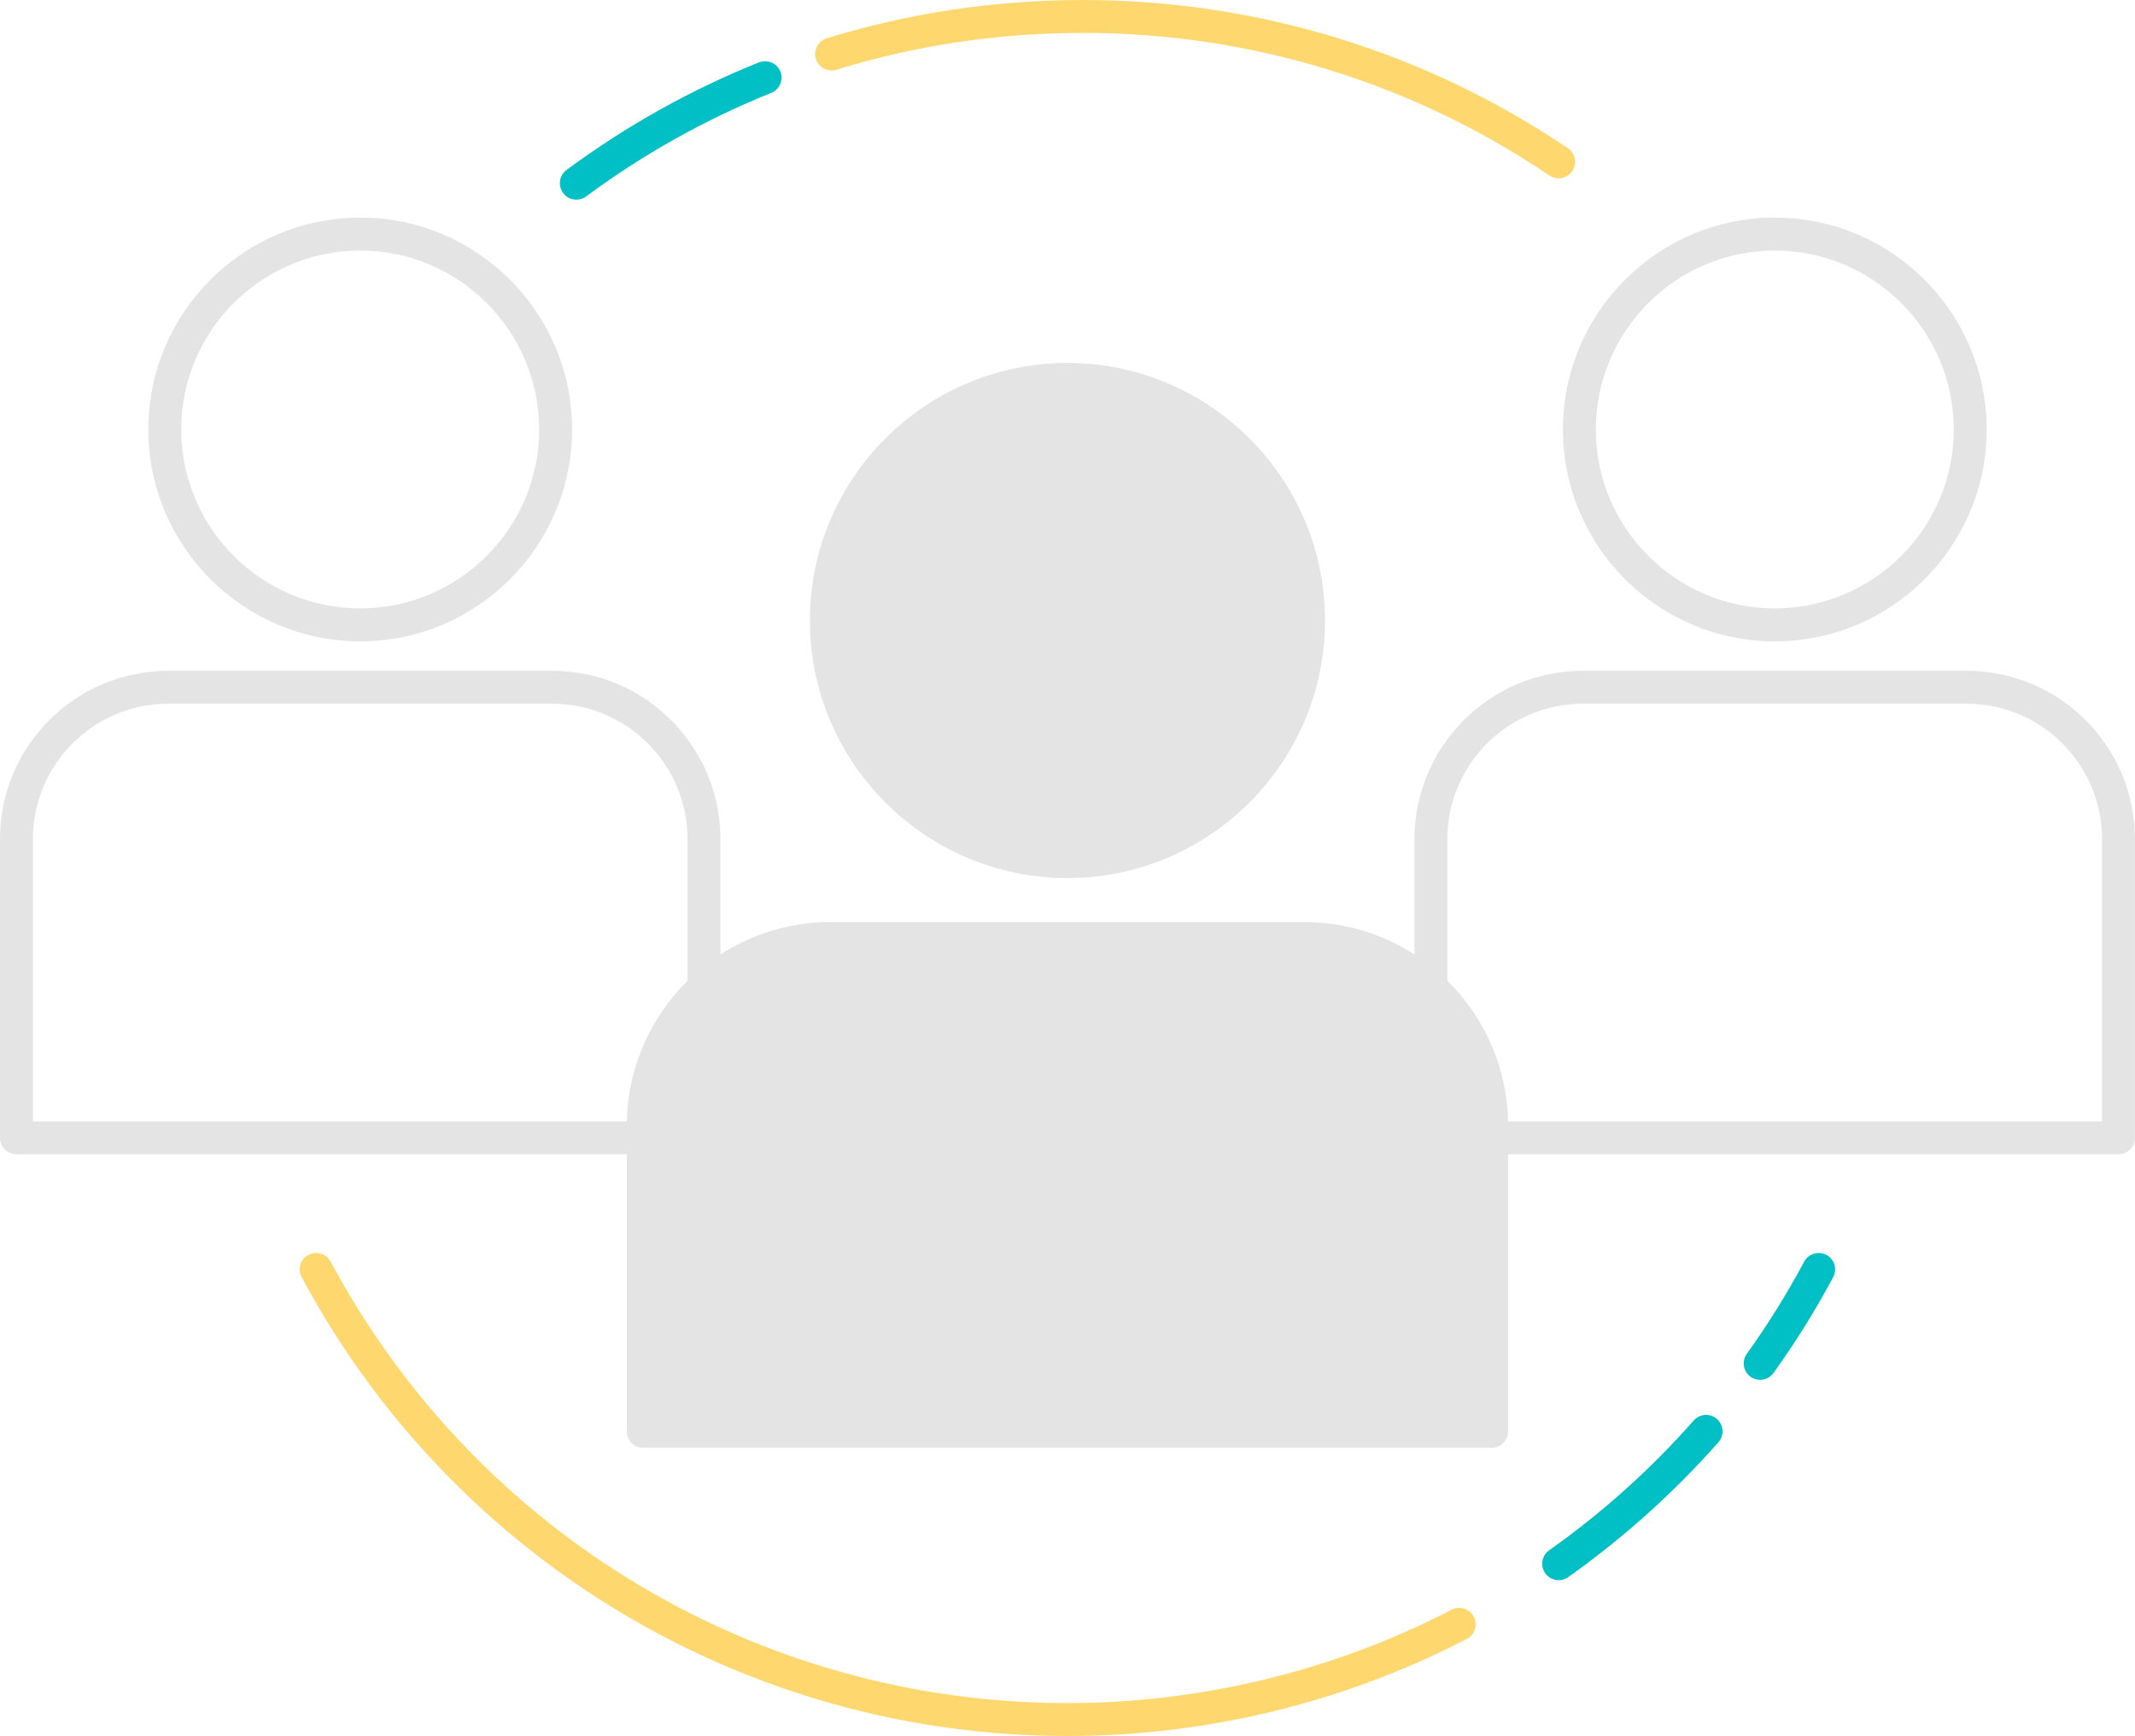
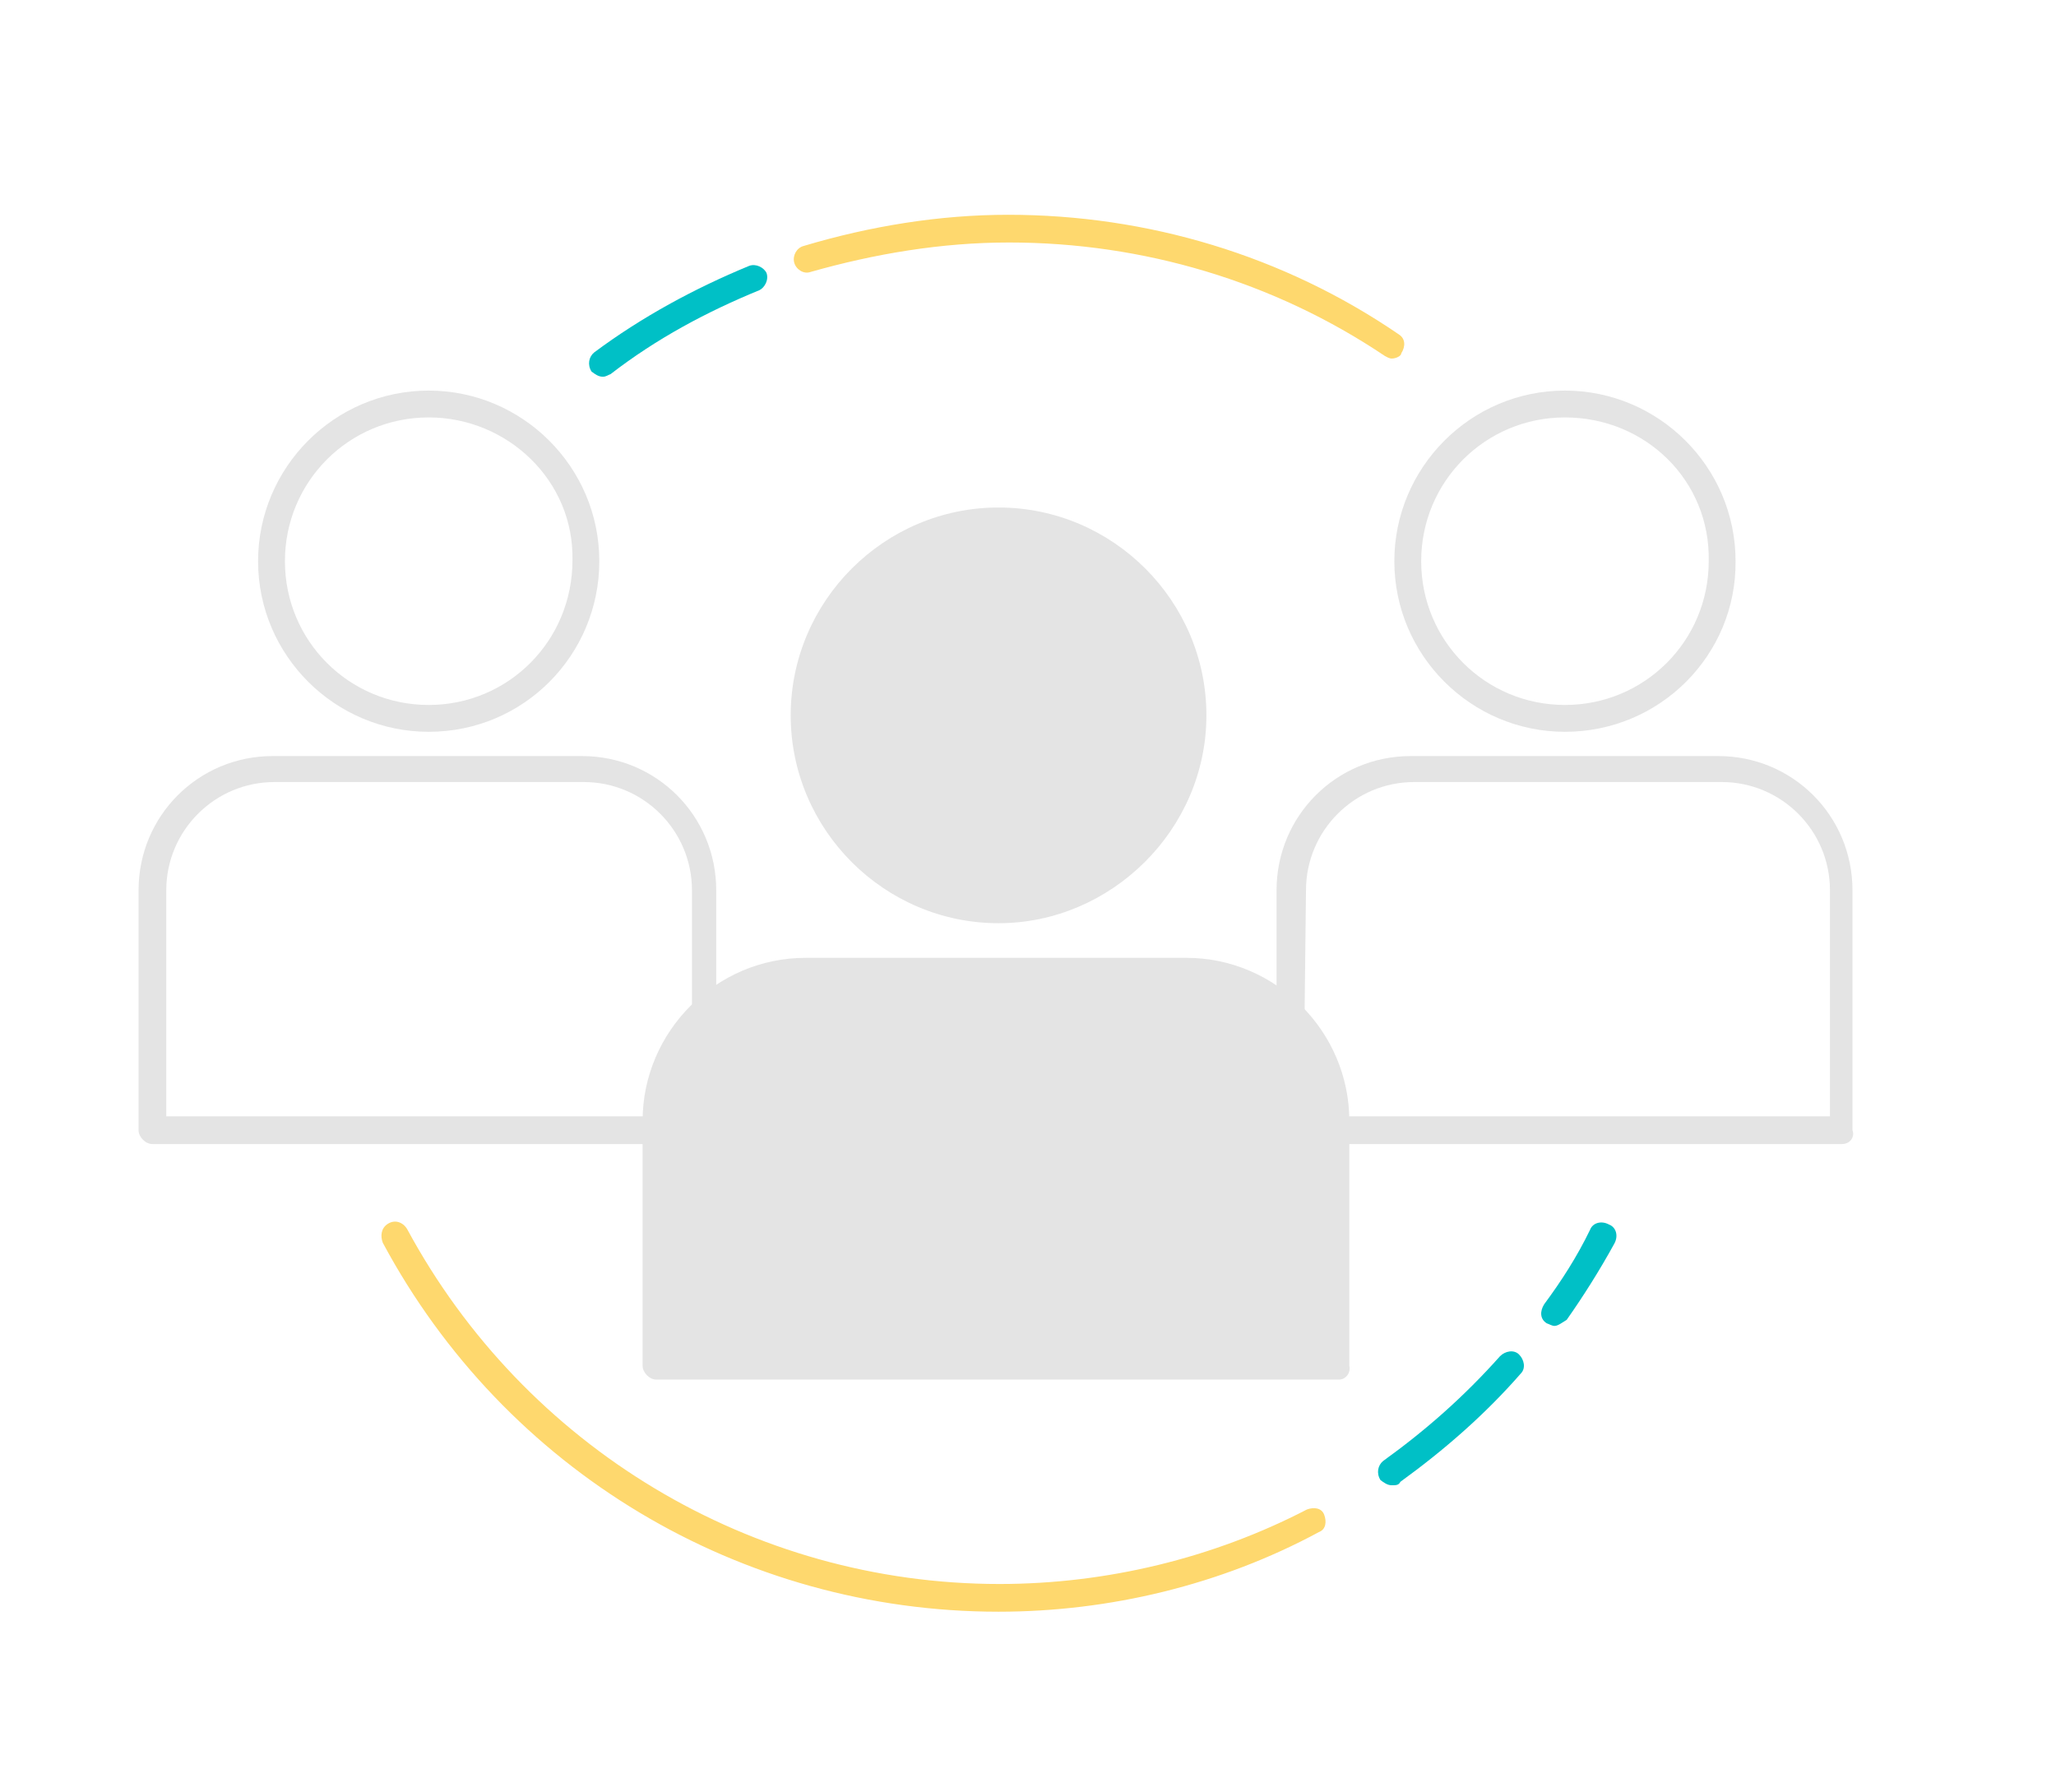
- <svg xmlns="http://www.w3.org/2000/svg" id="Layer_2" data-name="Layer 2" viewBox="0 0 251.17 204.25">
-   <defs>
-     <style>
-       .cls-1 {
-         fill: #00c0c6;
-       }
- 
-       .cls-2 {
-         fill: #e4e4e4;
-       }
- 
-       .cls-3 {
-         fill: #fed86e;
-       }
-     </style>
-   </defs>
-   <g id="Layer_1-2" data-name="Layer 1">
-     <path class="cls-2" d="M42.38,75.46c-13.74,0-24.93-11.18-24.93-24.93s11.18-24.93,24.93-24.93,24.92,11.18,24.92,24.93-11.18,24.93-24.92,24.93Zm0-45.98c-11.61,0-21.06,9.45-21.06,21.05s9.45,21.05,21.06,21.05,21.05-9.45,21.05-21.05-9.45-21.05-21.05-21.05Z" />
-     <path class="cls-2" d="M82.82,135.81H1.94c-1.07,0-1.94-.87-1.94-1.94v-35.16c0-10.91,8.87-19.78,19.78-19.78h45.19c10.91,0,19.78,8.87,19.78,19.78v35.16c0,1.07-.87,1.94-1.94,1.94Zm-78.95-3.87H80.88v-33.23c0-8.77-7.14-15.91-15.91-15.91H19.78c-8.77,0-15.91,7.14-15.91,15.91v33.23Z" />
-     <path class="cls-2" d="M249.23,135.81h-80.88c-1.07,0-1.94-.87-1.94-1.94v-35.16c0-10.91,8.87-19.78,19.78-19.78h45.19c10.91,0,19.78,8.87,19.78,19.78v35.16c0,1.07-.87,1.94-1.94,1.94Zm-78.95-3.87h77.01v-33.23c0-8.77-7.14-15.91-15.91-15.91h-45.19c-8.77,0-15.91,7.14-15.91,15.91v33.23Z" />
-     <path class="cls-2" d="M208.79,75.46c-13.74,0-24.92-11.18-24.92-24.93s11.18-24.93,24.92-24.93,24.93,11.18,24.93,24.93-11.18,24.93-24.93,24.93Zm0-45.98c-11.61,0-21.05,9.45-21.05,21.05s9.45,21.05,21.05,21.05,21.06-9.45,21.06-21.05-9.45-21.05-21.06-21.05Z" />
-     <path class="cls-3" d="M125.58,204.25c-37.74,0-72.26-20.69-90.09-53.98-.51-.94-.15-2.12,.79-2.62,.94-.5,2.11-.15,2.62,.79,17.16,32.04,50.37,51.94,86.68,51.94,15.71,0,31.34-3.8,45.19-10.98,.95-.5,2.12-.12,2.61,.82,.5,.95,.13,2.12-.82,2.61-14.4,7.48-30.64,11.42-46.97,11.42Z" />
-     <path class="cls-1" d="M183.37,185.92c-.61,0-1.2-.28-1.58-.82-.62-.87-.41-2.08,.46-2.7,6.24-4.41,11.96-9.55,17.01-15.27,.71-.81,1.94-.88,2.73-.17,.8,.71,.88,1.93,.17,2.73-5.25,5.94-11.2,11.28-17.67,15.87-.34,.24-.73,.36-1.12,.36Z" />
-     <path class="cls-1" d="M207.08,162.35c-.39,0-.79-.12-1.13-.36-.87-.62-1.07-1.83-.45-2.7,2.47-3.44,4.74-7.09,6.75-10.85,.51-.94,1.69-1.29,2.62-.79,.94,.5,1.3,1.68,.79,2.62-2.09,3.91-4.45,7.7-7.02,11.27-.38,.53-.97,.81-1.57,.81Z" />
-     <path class="cls-3" d="M183.37,20.98c-.37,0-.75-.11-1.09-.33C166.04,9.67,147.04,3.87,127.35,3.87c-9.86,0-19.6,1.46-28.94,4.33-1.04,.32-2.11-.26-2.42-1.28-.32-1.02,.26-2.1,1.28-2.42C106.98,1.52,117.1,0,127.35,0c20.46,0,40.21,6.03,57.1,17.44,.88,.6,1.12,1.8,.52,2.69-.37,.55-.98,.85-1.6,.85Z" />
-     <path class="cls-1" d="M67.8,23.49c-.59,0-1.18-.27-1.55-.78-.64-.86-.46-2.07,.4-2.71,6.98-5.17,14.59-9.43,22.63-12.66,1-.39,2.12,.08,2.52,1.07,.4,.99-.08,2.12-1.07,2.52-7.73,3.11-15.05,7.2-21.77,12.18-.35,.26-.75,.38-1.15,.38Z" />
+ <svg xmlns="http://www.w3.org/2000/svg" version="1.1" id="Layer_2_00000171698807579852701060000010102281004964610958_" x="0px" y="0px" viewBox="0 0 237.4 206.9" style="enable-background:new 0 0 237.4 206.9;" xml:space="preserve">
+   <style type="text/css">
+ 	.st0{fill:#E4E4E4;}
+ 	.st1{fill:#FED86E;}
+ 	.st2{fill:#00C0C6;}
+ </style>
+   <g id="Layer_1-2">
+     <path class="st0" d="M49.5,84.5c-10.8,0-19.7-8.8-19.7-19.7c0-10.8,8.8-19.7,19.7-19.7c10.8,0,19.7,8.8,19.7,19.7   C69.2,75.6,60.5,84.5,49.5,84.5z M49.5,48.2c-9.2,0-16.6,7.4-16.6,16.6s7.4,16.6,16.6,16.6S66.1,74,66.1,64.7   C66.3,55.5,58.6,48.2,49.5,48.2z" />
+     <path class="st0" d="M81.5,132.1H17.6c-0.8,0-1.6-0.8-1.6-1.6v-27.7c0-8.6,6.9-15.5,15.5-15.5h35.7c8.6,0,15.5,6.9,15.5,15.5v27.7   C82.9,131.3,82.2,132.1,81.5,132.1L81.5,132.1z M19.1,128.9h60.8v-26.1c0-6.9-5.6-12.5-12.5-12.5H31.7c-6.9,0-12.5,5.6-12.5,12.5   V128.9z" />
+     <path class="st0" d="M212.7,132.1h-63.7c-0.8,0-1.6-0.8-1.6-1.6v-27.7c0-8.6,6.9-15.5,15.5-15.5h35.5c8.6,0,15.5,6.9,15.5,15.5   v27.7C214.2,131.3,213.6,132.1,212.7,132.1L212.7,132.1z M150.5,128.9h60.8v-26.1c0-6.9-5.6-12.5-12.5-12.5h-35.5   c-6.9,0-12.5,5.6-12.5,12.5L150.5,128.9L150.5,128.9z" />
+     <path class="st0" d="M180.7,84.5c-10.8,0-19.7-8.8-19.7-19.7c0-10.8,8.8-19.7,19.7-19.7c10.8,0,19.7,8.8,19.7,19.7   C200.5,75.6,191.7,84.5,180.7,84.5L180.7,84.5z M180.7,48.2c-9.2,0-16.6,7.4-16.6,16.6s7.4,16.6,16.6,16.6   c9.2,0,16.6-7.4,16.6-16.6C197.5,55.5,190,48.2,180.7,48.2z" />
+     <path class="st1" d="M115.3,186.1c-29.8,0-57-16.3-71.1-42.6c-0.3-0.8-0.2-1.7,0.6-2.2c0.8-0.5,1.7-0.2,2.2,0.6   c13.6,25.2,39.8,41,68.4,41c12.4,0,24.7-3,35.5-8.6c0.8-0.3,1.7-0.2,2,0.6c0.3,0.8,0.2,1.7-0.6,2C141,183,128.1,186.1,115.3,186.1   L115.3,186.1z" />
+     <path class="st2" d="M160.7,171.5c-0.5,0-0.9-0.3-1.3-0.6c-0.5-0.8-0.3-1.7,0.3-2.2c5-3.6,9.4-7.5,13.5-12.1   c0.6-0.6,1.6-0.8,2.2-0.2s0.8,1.6,0.2,2.2c-4.1,4.7-8.8,8.8-13.9,12.5C161.5,171.5,161.2,171.5,160.7,171.5L160.7,171.5z" />
+     <path class="st2" d="M179.5,153.1c-0.3,0-0.6-0.2-0.9-0.3c-0.8-0.5-0.8-1.4-0.3-2.2c2-2.7,3.8-5.5,5.3-8.6c0.3-0.8,1.3-1.1,2.2-0.6   c0.8,0.3,1.1,1.3,0.6,2.2c-1.7,3.1-3.6,6.1-5.5,8.8C180.4,152.7,179.9,153.1,179.5,153.1L179.5,153.1z" />
+     <path class="st1" d="M160.7,41.4c-0.3,0-0.6-0.2-0.8-0.3C147.1,32.5,132,28,116.5,28c-7.8,0-15.5,1.3-22.9,3.4   c-0.8,0.3-1.7-0.3-1.9-1.1c-0.2-0.8,0.3-1.7,1.1-1.9c7.7-2.3,15.7-3.6,23.6-3.6c16.1,0,31.8,4.7,45.1,13.8c0.8,0.5,0.8,1.4,0.3,2.2   C161.8,41.1,161.2,41.4,160.7,41.4z" />
+     <path class="st2" d="M69.6,43.5c-0.5,0-0.9-0.3-1.3-0.6c-0.5-0.8-0.3-1.7,0.3-2.2c5.5-4.1,11.6-7.4,17.9-10c0.8-0.3,1.7,0.2,2,0.8   c0.3,0.8-0.2,1.7-0.8,2c-6.1,2.5-11.9,5.6-17.2,9.7C70.2,43.3,70,43.5,69.6,43.5L69.6,43.5z" />
    <g>
-       <circle class="cls-2" cx="125.58" cy="73" r="28.37" transform="translate(31.55 183.72) rotate(-79.83)" />
-       <path class="cls-2" d="M125.58,103.31c-16.71,0-30.3-13.59-30.3-30.31s13.6-30.3,30.3-30.3,30.3,13.59,30.3,30.3-13.6,30.31-30.3,30.31Zm0-56.74c-14.58,0-26.43,11.86-26.43,26.43s11.86,26.43,26.43,26.43,26.43-11.86,26.43-26.43-11.86-26.43-26.43-26.43Z" />
+       <circle class="st0" cx="115.1" cy="82.6" r="22.4" />
+       <path class="st0" d="M115.3,106.6c-13.2,0-24-10.8-24-24s10.8-24,24-24s24,10.8,24,24S128.3,106.6,115.3,106.6z M115.3,61.6    c-11.6,0-20.8,9.2-20.8,20.8s9.2,20.8,20.8,20.8s20.8-9.2,20.8-20.8S126.7,61.6,115.3,61.6z" />
    </g>
    <g>
-       <path class="cls-2" d="M175.49,168.41H75.68v-35.96c0-12.16,9.86-22.02,22.02-22.02h55.76c12.16,0,22.02,9.86,22.02,22.02v35.96Z" />
-       <path class="cls-2" d="M175.49,170.35H75.68c-1.07,0-1.94-.87-1.94-1.94v-35.96c0-13.21,10.75-23.96,23.96-23.96h55.76c13.21,0,23.96,10.75,23.96,23.96v35.96c0,1.07-.87,1.94-1.94,1.94Zm-97.87-3.87h95.93v-34.02c0-11.08-9.01-20.09-20.09-20.09h-55.76c-11.07,0-20.08,9.01-20.08,20.09v34.02Z" />
+       <path class="st0" d="M154.6,157.8H75.8v-28.3c0-9.6,7.8-17.4,17.4-17.4h44c9.6,0,17.4,7.8,17.4,17.4L154.6,157.8L154.6,157.8z" />
+       <path class="st0" d="M154.6,159.3H75.8c-0.8,0-1.6-0.8-1.6-1.6v-28.3c0-10.3,8.5-18.8,18.8-18.8h44c10.3,0,18.8,8.5,18.8,18.8    v28.3C156,158.5,155.4,159.3,154.6,159.3L154.6,159.3z M77.4,156.2H153v-26.9c0-8.8-7-15.8-15.8-15.8h-44c-8.8,0-15.8,7-15.8,15.8    C77.4,129.4,77.4,156.2,77.4,156.2z" />
    </g>
  </g>
</svg>
